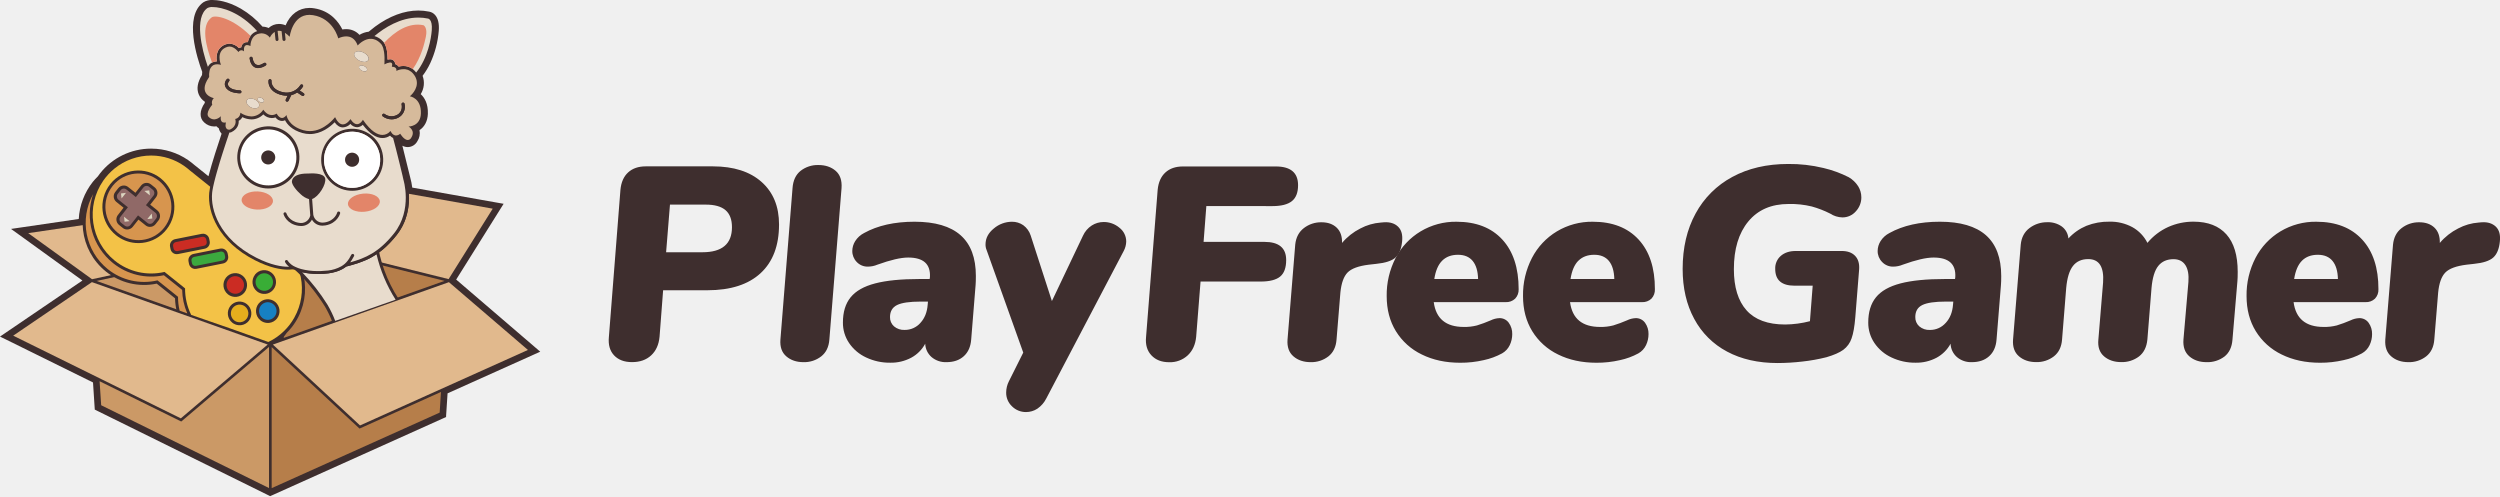
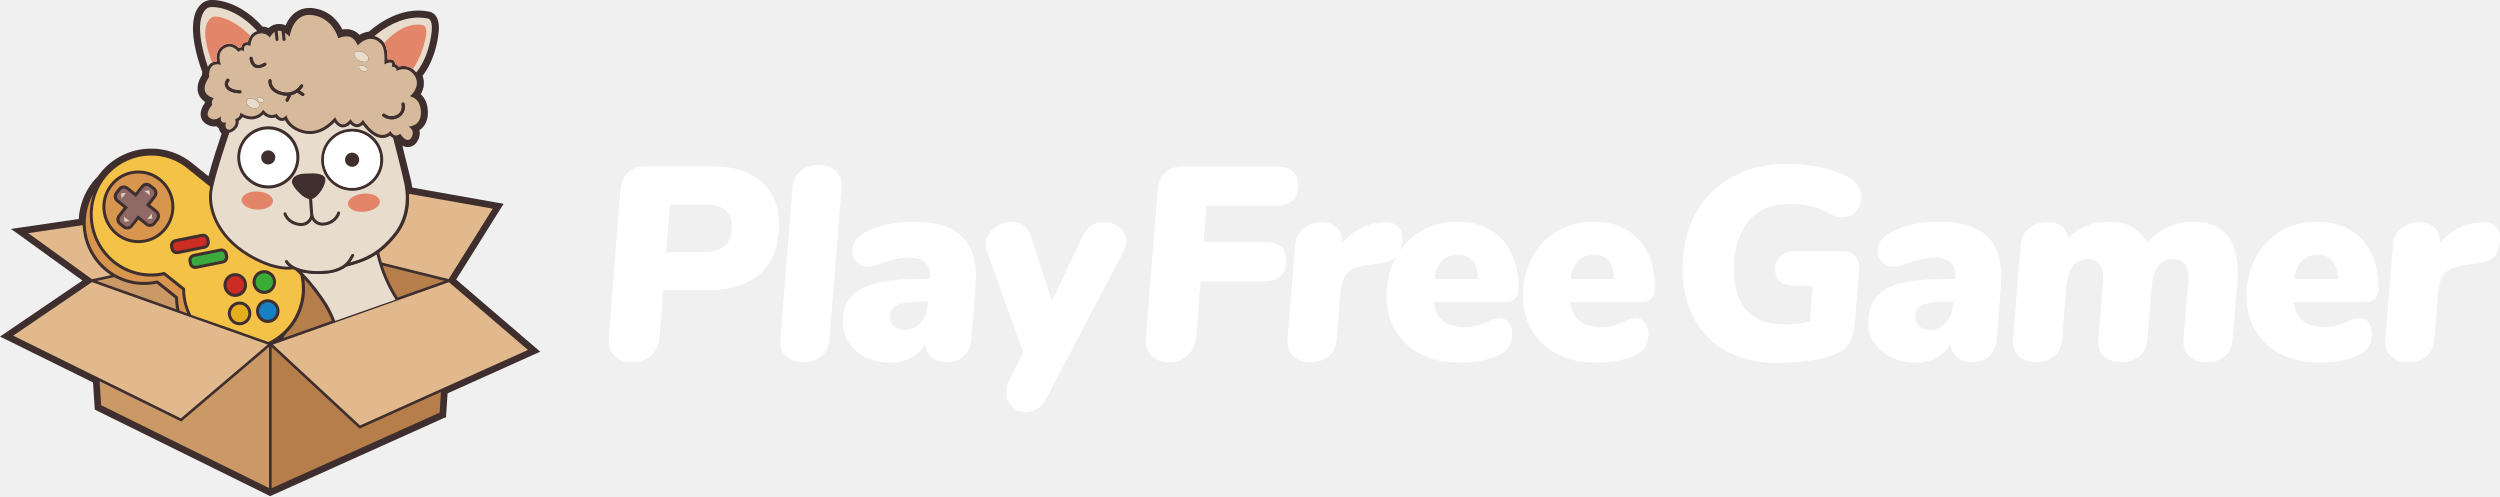
<svg xmlns="http://www.w3.org/2000/svg" xmlns:xlink="http://www.w3.org/1999/xlink" viewBox="0 0 1814 360">
-   <style>.R{fill:#3e2e2e}.S{fill:#d7954e}.T{fill:#e8dccd}</style>
+   <style>.W{fill:#fff}.R{fill:#3e2e2e}.S{fill:#d7954e}.T{fill:#e8dccd}</style>
  <path d="M390.84 254.21l-2.31-2L331 202.85l32.14-51.33 1.53-2.44.76-1.21-1.42-.25-2.82-.5-62.06-11a50.12 50.12 0 0 0-1.49-7.39l-5.67-23a8.21 8.21 0 0 0 3.91 1 8 8 0 0 0 6.91-4.18 10.64 10.64 0 0 0 1.6-8.1c3.73-2.5 5.88-6.66 6.07-11.79.28-7.52-2.53-11.91-5.19-14.36a15.09 15.09 0 0 0 1.36-13.3 50.31 50.31 0 0 0 5.6-9.25 69.7 69.7 0 0 0 6.14-23.36c.4-5.2-.5-9.08-2.67-11.51a7.43 7.43 0 0 0-4.35-2.45 39.59 39.59 0 0 0-7.82-.79c-10.21 0-21.07 4.05-31.42 11.72-1.55 1.14-3.08 2.36-4.56 3.63a16.6 16.6 0 0 0-6.72 2.3 12.87 12.87 0 0 0-9.68-4.14 16.77 16.77 0 0 0-2.73.23c-2.58-5.2-8.49-13.52-20.51-15.36a20.93 20.93 0 0 0-3.35-.27c-7.65 0-13.93 4.58-17.33 12.62a12.15 12.15 0 0 0-4.83-1 11 11 0 0 0-7.5 2.95 11.73 11.73 0 0 0-4.44-1 63.1 63.1 0 0 0-15.73-13.06C164.93.63 157.17 0 154.3 0a11.75 11.75 0 0 0-6.75 1.66c-14.41 10.24-4.39 40.91-.82 50.47a17.44 17.44 0 0 0-.14 2.28c-3.26 5.18-4.07 9.89-2.42 14a11.88 11.88 0 0 0 4.44 5.39v.83c-3.89 5.53-4.07 11-.44 14.21a10.64 10.64 0 0 0 7.27 2.94 11.22 11.22 0 0 0 1.64-.13 7.08 7.08 0 0 0 1.68 1.4 8 8 0 0 0 1.61 3.45c.13.17.28.33.43.49-2.52 7.44-6.83 20.56-9.54 30.89l-10.42-8.35c-.59-.52-1.13-1-1.59-1.33a47.23 47.23 0 0 0-25.67-10.2c-1.31-.11-2.64-.16-3.94-.16A47.11 47.11 0 0 0 72.44 126c-.53.68-1 1.32-1.45 2a46.88 46.88 0 0 0-3.67 4 47.64 47.64 0 0 0-10.17 26.89l-42.1 6.18-4.72.69-2.33.35 1.93 1.39 3.87 2.79 46 33.25-55.68 37.88-2.75 1.87-1.37.93 1.49.74 3 1.46 63 31.09 1.17 18 .07 1.11v.55l.49.25 1 .5.75.38.41.2.21.1h0l122.28 60.33.93.46.82.41.41.2.41-.19.84-.37 1-.44 123-55.33.3-.14.47-.2 1.09-.48.54-.24V302l.07-1.18 1-15.41 63.08-28.35 2.78-1.25 1.39-.63z" class="R" />
  <path d="M319.96 284.4l-.93 14.98-121.9 54.81V251.86l63.74 59.12 59.09-26.58z" fill="#b67e4a" />
  <path d="M195.19 251.74v102.39L73.41 294.04l-1.14-17.41 59.23 29.23 63.69-54.12z" fill="#cb9966" />
  <path d="M322.57 203.8l-116.7 41.38v-70.32l116.7 28.94z" fill="#b67e4a" />
  <path d="M203.93 174.82v71.04l-7.77 2.76h-.01L70.07 203.86l133.86-29.04z" fill="#cb9966" />
  <path d="M171.24 179.93L66.77 202.6l-46.3-33.44 128.41-18.82 3.91 1.7c2.21 9.11 7.87 19.2 18.45 27.89z" fill="#e1b98d" />
  <path d="M211.71 237.42a42.41 42.41 0 0 1-3.58 4l-1.54 2.08-.36.45a44.36 44.36 0 0 1-7.63 7.45c-1.1.85-4.35-1.4-4.35-1.4l-2-.72-61.29-21.77-2.54-.9a45.45 45.45 0 0 1-1.42-10.17l-13.29-10.63a44.24 44.24 0 0 1-36.9-8.81 45.3 45.3 0 0 1-7.2-63.21 43.77 43.77 0 0 1 3.63-4.07l1.49-2a44.39 44.39 0 0 1 35-17l3.66.15a44.27 44.27 0 0 1 24.06 9.63c.53.4 1 .82 1.53 1.29l63.9 51.21 1.59 1.2a45.28 45.28 0 0 1 7.24 63.22z" class="R" />
  <path d="M135.87,227.41q-2.76-1-5.53-2a.65.65,0,0,1-.05-.2,41.89,41.89,0,0,1-1.11-9.84l-14.89-11.93a42.09,42.09,0,0,1-36.1-8.16,43.06,43.06,0,0,1-10.57-54.48A45.3,45.3,0,0,0,82,190.9a44.23,44.23,0,0,0,36.92,8.82l13.26,10.63a44.73,44.73,0,0,0,3.61,16.82Z" class="S" />
  <path d="M203.05 175.93l-1.54-1.18-64-51.3-1.48-1.25a42.05 42.05 0 0 0-22.85-9.2l-3.45-.14a42.21 42.21 0 0 0-26.73 9.5 42.89 42.89 0 0 0-4.44 4.19l-2.13 2.5-1.55 2.1a43.06 43.06 0 0 0 8.41 58 42.09 42.09 0 0 0 36.1 8.16l14.89 11.93a42.84 42.84 0 0 0 4.32 19l.12.25 23.61 8.18h.1l32.28 11.47h0a42.06 42.06 0 0 0 11.56-8.1 45.22 45.22 0 0 0 3.58-4l.38-.5a40.81 40.81 0 0 0 3.37-5.16 43 43 0 0 0-10.55-54.45z" fill="#f3c247" />
  <path d="M197.05 197.91a8.5 8.5 0 0 0-12 1.31v.07a8.68 8.68 0 0 0 1.38 12.11 8.53 8.53 0 0 0 4.61 1.85 7.86 7.86 0 0 0 1.68 0 8.5 8.5 0 0 0 5.73-3.26 8.65 8.65 0 0 0-1.4-12.08z" class="R" />
  <path d="M196.73 208.66a6.31 6.31 0 0 1-8.86 1h-.06a6.48 6.48 0 0 1-1-9 6.32 6.32 0 0 1 8.88-1h.05a6.49 6.49 0 0 1 .99 9z" fill="#39ad36" />
  <path d="M178.81 231.44a6.35 6.35 0 0 1-8.91 1h0a6.49 6.49 0 0 1-1-9 6.34 6.34 0 0 1 4.25-2.37 6.53 6.53 0 0 1 1.25 0 6.32 6.32 0 0 1 3.43 1.37 6.49 6.49 0 0 1 .98 9z" fill="#e5ae1d" />
  <path d="M179.15 220.68a8.53 8.53 0 0 0-12 1.34h0a8.69 8.69 0 0 0 1.39 12.11 8.47 8.47 0 0 0 4.6 1.84 8 8 0 0 0 1.69 0 8.44 8.44 0 0 0 5.74-3.21 8.69 8.69 0 0 0-1.42-12.08zm-.34 10.76a6.35 6.35 0 0 1-8.91 1h0a6.49 6.49 0 0 1-1-9 6.34 6.34 0 0 1 4.25-2.37 6.53 6.53 0 0 1 1.25 0 6.32 6.32 0 0 1 3.43 1.37 6.49 6.49 0 0 1 1 9zM176 200.05a8.39 8.39 0 0 0-6.29-1.81 8.49 8.49 0 0 0-5.73 3.2 8.69 8.69 0 0 0 1.38 12.11 8.5 8.5 0 0 0 4.61 1.84 8 8 0 0 0 1.69 0 8.49 8.49 0 0 0 5.74-3.2 8.66 8.66 0 0 0-1.4-12.14z" class="R" />
  <path d="M175.68 210.8a6.3 6.3 0 0 1-8.84 1h-.08a6.49 6.49 0 0 1-1-9 6.29 6.29 0 0 1 4.26-2.39 6.53 6.53 0 0 1 1.25 0 6.32 6.32 0 0 1 3.43 1.37 6.48 6.48 0 0 1 .98 9.02z" fill="#cb2c23" />
  <path d="M199.6 219a8.52 8.52 0 0 0-12 1.35h0a8.67 8.67 0 0 0 1.38 12.1 8.41 8.41 0 0 0 4.61 1.85 7.86 7.86 0 0 0 1.68 0 8.44 8.44 0 0 0 5.73-3.21 8.67 8.67 0 0 0-1.4-12.09z" class="R" />
  <path d="M199.26,229.69a6.3,6.3,0,0,1-8.86,1.05l-.06-.05a6.48,6.48,0,0,1-1-9,6.32,6.32,0,0,1,4.26-2.38,6.41,6.41,0,0,1,5.66,10.38Z" fill="#1780c2" />
  <path d="M152.15 175.05l-.34-1.74a4.63 4.63 0 0 0-4.13-3.71 5 5 0 0 0-1.28.07l-19.4 3.88a4.64 4.64 0 0 0-3.61 5.43l.34 1.73a4.61 4.61 0 0 0 4.14 3.71 5 5 0 0 0 1.28-.07l19.35-3.88a4.62 4.62 0 0 0 3.65-5.42z" class="R" />
  <path d="M148.11 178.3l-19.37 3.89a2.42 2.42 0 0 1-2.82-1.92l-.34-1.73a2.42 2.42 0 0 1 1.89-2.85l19.35-3.87a2.58 2.58 0 0 1 .68 0 2.41 2.41 0 0 1 2.15 1.94l.35 1.74a2.43 2.43 0 0 1-1.89 2.8z" fill="#cb2c23" />
  <path d="M165.53 185.75l-.34-1.74a4.68 4.68 0 0 0-4.15-3.7 4.93 4.93 0 0 0-1.27.07l-19.37 3.87a4.63 4.63 0 0 0-3.61 5.43l.34 1.74a4.62 4.62 0 0 0 4.14 3.7 4.52 4.52 0 0 0 1.27-.07l19.36-3.88a4.62 4.62 0 0 0 3.63-5.42z" class="R" />
  <path d="M161.48 189.05l-19.37 3.88a2.43 2.43 0 0 1-.66 0 2.4 2.4 0 0 1-2.16-1.94l-.34-1.73a2.41 2.41 0 0 1 1.87-2.85h0l19.36-3.88a2.43 2.43 0 0 1 .66 0 2.39 2.39 0 0 1 2.16 1.94l.35 1.73a2.41 2.41 0 0 1-1.87 2.85z" fill="#3ba93e" />
  <use xlink:href="#B" class="S" />
  <path d="M116.65 129.43a26 26 0 0 0-36.48 3.95l-.22.28a26.5 26.5 0 0 0 4.23 37 25.71 25.71 0 0 0 14.07 5.64 25.24 25.24 0 0 0 5.14-.08 25.87 25.87 0 0 0 17.49-9.79 26.51 26.51 0 0 0-4.23-37z" class="R" />
  <path d="M115.28 131.14a23.77 23.77 0 0 0-33.42 3.61c-.06.09-.13.17-.19.25a24.34 24.34 0 0 0 3.88 34 23.78 23.78 0 0 0 33.45-3.64l.19-.25a24.32 24.32 0 0 0-3.91-33.97z" class="S" />
  <path d="M114.2 152.69l-5.2-4.18 4.14-5.27a5.17 5.17 0 0 0-.82-7.22l-2.75-2.2a5.08 5.08 0 0 0-7.2.83l-4.12 5.23-5.25-4.16a5 5 0 0 0-2.77-1.1 5.09 5.09 0 0 0-4.44 1.93l-2.17 2.77a5.16 5.16 0 0 0 .82 7.21l5.22 4.19-4.11 5.28a5.16 5.16 0 0 0 .82 7.21l2.75 2.21a5 5 0 0 0 2.76 1.1 5.09 5.09 0 0 0 4.44-1.93l4.13-5.24 5.19 4.16a5 5 0 0 0 2.77 1.11 5.12 5.12 0 0 0 4.44-1.94l2.18-2.78a5.17 5.17 0 0 0-.83-7.21z" class="R" />
  <use xlink:href="#B" fill="#906967" />
  <path d="M104.73 138.54l4.02 3.22-.42-3.64-3.6.42zM88.21 144l3.19-4.06-3.61.42.42 3.64zm18.69 14.97l3.19-4.04.42 3.63-3.61.41zm-16.92-1.71l4.02 3.22-3.6.42-.42-3.64z" fill="#dcd6c1" />
  <path d="M357.52 151.41l-32 51.11L267 188l2.44-1.25c5.95-3.26 11.9-8.1 18.26-16.06 8.12-10.16 9.45-21.75 9-30.06zM194.25 250l-63.04 53.56-121.63-60 57.11-38.85L194.25 250zm188.82 3.92L261.24 308.7l-63.25-58.68 127.75-45.28 57.33 49.18z" fill="#e1b98d" />
  <path d="M273.58 174c-.18-1.54-1.43-2.32-3.74-2.32h0c-5.29 0-21.1 3-34 6-27.61 6.38-28.4 8.88-28.81 10.21a2.64 2.64 0 0 0 1 3c11.66 8.25 22.93 23.71 27.75 31.54a76.48 76.48 0 0 1 5.38 11.22l48-16.86A100.93 100.93 0 0 1 273.58 174z" class="R" />
  <path d="M287.06 217.46l-43.81 15.39a79.2 79.2 0 0 0-5.59-11.68 142.67 142.67 0 0 0-18.46-23.64 52.49 52.49 0 0 0 11.1 1.27h.92c10.44 0 16.39-2.51 20-5.39 6.33-1.68 12.28-3.38 18.23-6.64 1.25-.69 2.51-1.44 3.76-2.28a106.62 106.62 0 0 0 13.85 32.97z" class="T" />
  <path d="M315.48 22.22a66.84 66.84 0 0 1-5.77 22.31 46.51 46.51 0 0 1-6.36 10.07c3 5.6.8 10.94-1.93 14.37 3.25 1.9 6.53 6 6.25 13.6-.24 6.46-3.8 9.31-6.8 10.56a6.41 6.41 0 0 1 .72 1.68 7.62 7.62 0 0 1-1.15 6.23 5.18 5.18 0 0 1-4.46 2.8c-2.54 0-4.73-2.11-6.06-3.79a5.71 5.71 0 0 1-2.19.51c2.56 9.51 6.56 26.24 7.2 28.92.53 1.74 6.85 23.62-7.22 41.23-6.36 8-12.31 12.8-18.26 16.06s-11.9 5-18.23 6.64c-3.61 2.88-9.56 5.39-20 5.39h-.92c-7.82-.15-13.13-1.49-16.67-3.15-.7-.08-1.23-.16-1.56-.21a20.8 20.8 0 0 1-3.16.21c-4.83 0-12.9-1.18-23.9-6.8-26.65-13.58-34.54-34.88-33.21-49 .87-9.28 9.17-34.24 12.51-44a4 4 0 0 1-1.63-1.22 5.59 5.59 0 0 1-1.15-3.63 4.4 4.4 0 0 1-3.08-2.78 7.73 7.73 0 0 1-3 .6 7.82 7.82 0 0 1-5.33-2.21c-3.17-2.83-1.31-7.59 1.49-11.2a6.6 6.6 0 0 1 .25-3.15 9.83 9.83 0 0 1-5-5c-1.35-3.37-.46-7.44 2.65-12.09v-.71a16.34 16.34 0 0 1 .23-2.71c-4.88-12.72-12.09-39.54-.5-47.77a9 9 0 0 1 5.07-1.1c2.66 0 9.8.57 19 5.86a60.66 60.66 0 0 1 15.9 13.36h.84a9.08 9.08 0 0 1 5.38 1.84 8.86 8.86 0 0 1 7-3.71 11 11 0 0 1 6.41 2.38c1.79-6.25 6.43-14 15.75-14a18.79 18.79 0 0 1 2.9.23c12.39 1.94 17.52 11.46 19.29 16a14.65 14.65 0 0 1 4.4-.73 10.2 10.2 0 0 1 9 5.18 15 15 0 0 1 8.54-3.41 80.2 80.2 0 0 1 5.12-4.13c9.84-7.29 20.1-11.14 29.69-11.14a36.55 36.55 0 0 1 7.31.74 4.44 4.44 0 0 1 2.69 1.52c1.63 1.82 2.29 4.97 1.95 9.35z" class="R" />
  <path d="M285.88 169.38c-11.09 13.9-20.82 17.9-31.79 21a25.77 25.77 0 0 0 2.08-3.3 30.12 30.12 0 0 1 .66-1.16 1.09 1.09 0 0 0-.32-1.51h0a1.12 1.12 0 0 0-1.52.33c-.13.22-.29.46-.43.72l-.32.58a18 18 0 0 1-4.12 5.44h0a16.09 16.09 0 0 1-2.59 1.82 25.83 25.83 0 0 1-9.54 3c-1.76.2-3.61.33-5.54.4h-2.18a46.53 46.53 0 0 1-11.81-1.51 25.44 25.44 0 0 1-4.22-1.56 12.79 12.79 0 0 1-5.22-4.07 2.5 2.5 0 0 1-.21-.35 1.1 1.1 0 0 0-1.5-.41 1.11 1.11 0 0 0-.5 1.3 10.08 10.08 0 0 0 3 3.44h-1c-4.06 0-11.92-1-22.9-6.58-27.19-13.89-33.13-35.09-32-46.86a9.41 9.41 0 0 1 .13-1.12l.09-.61a4.24 4.24 0 0 1 .11-.67c.11-.65.25-1.35.4-2.09a13.51 13.51 0 0 1 .18-.82 40.76 40.76 0 0 1 .35-1.54l.42-1.78.43-1.67.58-2.18.36-1.31a1.55 1.55 0 0 1 .07-.23c.08-.32.17-.65.27-1 .46-1.69 1-3.4 1.5-5.15.15-.54.32-1.08.48-1.62l.24-.81.73-2.36.77-2.46.47-1.49 1.52-4.7.45-1.38.41-1.25 1.12-3.36.44-1.3.66-2c.12-.33.23-.65.32-1a5.58 5.58 0 0 0 1-.12l.21-.06.21-.1c4.52-2.17 5.54-5.66 5.37-8.25a6.27 6.27 0 0 0 2.64-2.67 15.7 15.7 0 0 0 6.66 1.64 12 12 0 0 0 8.55-3.64 8.87 8.87 0 0 0 6.16 2.67 8.55 8.55 0 0 0 2.7-.46 6 6 0 0 0 4.66 2.57 4.86 4.86 0 0 0 2.25-.55c1.53 3 5 7.13 12.59 9.28a20.47 20.47 0 0 0 5.4.76c8.36 0 14.8-5.29 18-8.54 1.73 2.47 3.75 3.72 6 3.72a8 8 0 0 0 5.43-2.54 6.68 6.68 0 0 0 4.83 2.42 6.28 6.28 0 0 0 4.17-1.78c4.88 6.38 9.68 9.61 14.28 9.61a9.33 9.33 0 0 0 5.48-1.74 6.59 6.59 0 0 0 2.22 1.7h0l2 7.59c.05.24.12.47.18.71l1.68 6.73c.08.35.17.69.25 1l1.07 4.32c.08.32.15.64.23 1l1.49 6.17a1.76 1.76 0 0 0 .1.41.38.38 0 0 1 0 .15 1.93 1.93 0 0 0 .1.43 1.6 1.6 0 0 0 .05.21 1.43 1.43 0 0 0 .09.37l.19.8v.09s7.02 22.02-6.77 39.28zM313.29 22c-.45 5.74-2.67 20-11.31 30.63a12.85 12.85 0 0 0-2.52-2.53h0a11 11 0 0 0-6.76-2.25 12.89 12.89 0 0 0-3.49.48 3.83 3.83 0 0 0-.33-.46 4.66 4.66 0 0 0-2.12-1.39 3.76 3.76 0 0 0-.74-2.09A3.6 3.6 0 0 0 283 43a7.15 7.15 0 0 0-1.78.25c0-3.6-.3-8.85-2.41-12l-.1-.14a6.73 6.73 0 0 0-.74-.95 13.11 13.11 0 0 0-6.28-4c7.3-6.09 18.79-13.41 31.82-13.41a33.59 33.59 0 0 1 7 .71s3.43.19 2.78 8.54zM154.31 5.11a7.38 7.38 0 0 0-3.81.73c-9.52 6.76-4.36 29.35.32 42.64a8.37 8.37 0 0 1 1.07-1.55 6.57 6.57 0 0 1 2-1.55h0a8.16 8.16 0 0 1 3.49-.85 12.61 12.61 0 0 1 .78-7.5 9.72 9.72 0 0 1 6.52-5.1 7 7 0 0 1 1.92-.27 10 10 0 0 1 6.73 3.17 4.42 4.42 0 0 1 1.71-.44A5 5 0 0 1 176 32a4.12 4.12 0 0 1 3.28-1.43 5.23 5.23 0 0 1 .56 0 13.06 13.06 0 0 1 .79-2.51 10.66 10.66 0 0 1 1.14-2 9.22 9.22 0 0 1 4.84-3.48c-12.3-13.78-25.69-17.46-32.3-17.47z" class="T" />
  <path d="M181.82 26.08a9.66 9.66 0 0 0-1.14 2 12.2 12.2 0 0 0-.79 2.51 5.23 5.23 0 0 0-.56 0A4.1 4.1 0 0 0 176 32a5.08 5.08 0 0 0-1 2.36 4.13 4.13 0 0 0-1.71.44 10 10 0 0 0-6.73-3.17 7 7 0 0 0-1.92.27 9.72 9.72 0 0 0-6.52 5.1 12.61 12.61 0 0 0-.78 7.5 8.12 8.12 0 0 0-3.49.85c-4.49-12-8.31-27-.18-32.79 2.55-1.75 14.83.22 28.15 13.52zm127.18.61c-1 4.65-3.27 14.74-9.49 23.45a11.12 11.12 0 0 0-6.76-2.25 12.89 12.89 0 0 0-3.49.48 2.79 2.79 0 0 0-.33-.46 4.61 4.61 0 0 0-2.12-1.39 3.78 3.78 0 0 0-.74-2.09A3.6 3.6 0 0 0 283 43a7.64 7.64 0 0 0-1.78.25c0-3.6-.4-9-2.51-12.18 7.94-8.4 17.91-15 28.61-12.76 0 .04 3.11 1.56 1.68 8.38z" fill="#e38569" />
  <path d="M297.4 69.87s6.27-5 4.9-11.52a.61.61 0 0 0-.07-.34 6.74 6.74 0 0 1-.21-.69c-.1-.31-.22-.61-.35-.91s-.2-.44-.31-.66l-.18-.31-.05-.09a8 8 0 0 0-.28-.45l-.34-.51a14.98 14.98 0 0 0-.64-.83l-.46-.52-.49-.49-.47-.41-.25-.2h-.05a10 10 0 0 0-1.89-1.12l-.48-.18a8.66 8.66 0 0 0-1.89-.44h-1.19a11.76 11.76 0 0 0-5.1 1.24c.5-2.78-2.33-3-3.09-3h-.18c.68-2.41-.14-3.12-1.33-3.12a11.05 11.05 0 0 0-4.09 1.4s.16-2 .09-4.49v-.67a8 8 0 0 0-.08-1.38l-.06-.72a10.51 10.51 0 0 0-.17-1.47 4.66 4.66 0 0 0-.13-.82 16.57 16.57 0 0 0-.45-2 5.22 5.22 0 0 0-.18-.56 3.89 3.89 0 0 0-.22-.6 7.71 7.71 0 0 0-.52-1.13 7.39 7.39 0 0 0-.42-.66 2.61 2.61 0 0 0-.37-.44 14.03 14.03 0 0 0-.87-.86c-.14-.14-.29-.26-.43-.38l-.44-.35-.39-.29a1.2 1.2 0 0 0-.24-.15 2.66 2.66 0 0 0-.45-.29 3.72 3.72 0 0 0-.48-.27l-.46-.23-.44-.19a8.55 8.55 0 0 0-1.39-.42 2.14 2.14 0 0 0-.43-.07 7.64 7.64 0 0 0-.82-.1h-1.12l-.56.06h0a3.35 3.35 0 0 0-.54.08 3.15 3.15 0 0 0-.42.09l-.28.07-.87.26a12.1 12.1 0 0 0-2.16 1l-.63.37-.69.47-.31.22a17.24 17.24 0 0 0-.86.69l-.45.39a4.68 4.68 0 0 0-.56.53.5.5 0 0 0-.15.14l-.43.45c-1.9-5.27-5.34-6.6-8.34-6.6a13.25 13.25 0 0 0-5.75 1.44S241.9 13.33 227.12 11a15.71 15.71 0 0 0-2.56-.22c-12.48 0-14.38 15.89-14.38 15.89a18.44 18.44 0 0 0-3.46-2.89l.48 4.73a1.07 1.07 0 0 1-1 1.19h-.14a1.11 1.11 0 0 1-1.1-1l-.62-6.05a6.16 6.16 0 0 0-2-.32 5.47 5.47 0 0 0-.9.08l.64 6.14a1.09 1.09 0 0 1-1 1.2h-.1a1.1 1.1 0 0 1-1.08-1l-.58-5.6a9.77 9.77 0 0 0-3.52 4.14 7.37 7.37 0 0 0-4.84-3 5.63 5.63 0 0 0-1-.09h-.45a8.1 8.1 0 0 0-1.3.16 7 7 0 0 0-4.88 3.21 11.46 11.46 0 0 0-1.61 5.82 5.72 5.72 0 0 0-2.44-.7c-3 0-2.19 4.61-2.19 4.61a2.52 2.52 0 0 0-3.56-.19 2.7 2.7 0 0 0-.52.65s-2.88-4-6.49-4a4.87 4.87 0 0 0-1.31.18c-9.26 2.63-4.9 13.1-4.9 13.1a11.22 11.22 0 0 0-2.76-.4 5.65 5.65 0 0 0-2.93.73 6.21 6.21 0 0 0-2.62 4.28 13.86 13.86 0 0 0-.23 4.21c-.09.11-.16.24-.24.35-8.6 12.59 3.61 15 3.61 15A4.41 4.41 0 0 0 154 76s-5.49 6.3-2.44 9a5.72 5.72 0 0 0 3.87 1.64 7.22 7.22 0 0 0 4.81-2.32c-.54 4 1.25 4.66 2.52 4.66a3.92 3.92 0 0 0 1.13-.17c-.65 3.18.13 4.46 1.06 5a2.86 2.86 0 0 0 1.25.29 3.71 3.71 0 0 0 .67-.07l.41-.21c5.26-2.81 3.38-7.49 3.38-7.49a4.53 4.53 0 0 0 3.73-4.56 15.08 15.08 0 0 0 8.07 2.73 10.38 10.38 0 0 0 8.58-4.9c2.17 3.07 4.43 3.89 6.21 3.89a6.28 6.28 0 0 0 3.44-1.06c1.42 2.41 2.77 3.17 3.92 3.17 1.92 0 3.25-2.14 3.25-2.14s.9 7.77 12.19 11a17.66 17.66 0 0 0 4.8.67c10.76 0 18.29-10.13 18.29-10.13 1.88 4 3.89 5.27 5.66 5.27 3.08 0 5.5-3.84 5.5-3.84 1.77 2.78 3.39 3.69 4.76 3.69 2.57 0 4.26-3.21 4.26-3.21 6 8.74 10.8 11 14.19 11a7.44 7.44 0 0 0 5.8-2.88 11.09 11.09 0 0 0 .78 1.27 4.33 4.33 0 0 0 2.88 2h.44a4.51 4.51 0 0 0 2.97-1.3s2.74 4.6 5.5 4.6a3.08 3.08 0 0 0 2.58-1.77c3.27-5.23-2-8-2-8s8.59 0 8.94-9.44c.39-11.39-8-12.52-8-12.52zM174 67.7h0c-.55 0-6.56-.07-9.46-3.23a5.89 5.89 0 0 1-.53-.68h0a4.73 4.73 0 0 1-.92-3 4.17 4.17 0 0 1 .19-1.11 6.14 6.14 0 0 1 .4-1 5.4 5.4 0 0 1 .94-1.29 1.1 1.1 0 0 1 1.56 1.55 2.92 2.92 0 0 0-.48.63 3.06 3.06 0 0 0-.39 1 2.69 2.69 0 0 0 .13 1.26 3.54 3.54 0 0 0 .74 1.16 7.63 7.63 0 0 0 3.67 2h0a16.29 16.29 0 0 0 4.16.56 1.1 1.1 0 0 1 .21 2.19.74.74 0 0 1-.21 0zm14 9.3a2.44 2.44 0 0 1-.1.24c-.78 1.57-3.4 1.88-5.84.67a6.63 6.63 0 0 1-1.55-1 4.85 4.85 0 0 1-1.57-2.22 2.44 2.44 0 0 1 .1-1.8c.78-1.58 3.39-1.88 5.84-.68a6.36 6.36 0 0 1 2.84 2.59A2.82 2.82 0 0 1 188 77zm3.47-3.32c-.39.78-1.7.93-2.92.33s-1.9-1.73-1.51-2.51 1.69-1 2.92-.34 1.9 1.7 1.51 2.5zm1.34-26.16a10.61 10.61 0 0 1-5.43 1.87h-.45a4.94 4.94 0 0 1-2-.52 5.16 5.16 0 0 1-1.68-1.32 5.32 5.32 0 0 1-.67-.89 6.43 6.43 0 0 1-.54-1 11 11 0 0 1-.91-3.29 1.09 1.09 0 0 1 2.17-.22 9.45 9.45 0 0 0 .43 1.82 6.14 6.14 0 0 0 .46 1.09 4.89 4.89 0 0 0 .61.94 3.17 3.17 0 0 0 1.12.9 4.62 4.62 0 0 0 3.91-.26h0a14 14 0 0 0 1.8-.94 1.1 1.1 0 0 1 1.5.36 1.09 1.09 0 0 1-.35 1.5h0zm27.87 21.65a1.08 1.08 0 0 1-1.52.3l-3.51-2.34a13.27 13.27 0 0 1-4.3 1.94l-2 4.1a1.07 1.07 0 0 1-1 .61 1.37 1.37 0 0 1-.48-.1 1.12 1.12 0 0 1-.5-1.48l1.36-2.75h-.56a14.71 14.71 0 0 1-3.1-.33c-5.8-1.22-8.28-4-9.34-6.16a8.31 8.31 0 0 1-.88-4.57 1.1 1.1 0 0 1 1.24-.93 1.08 1.08 0 0 1 .93 1.21h0c0 .29-.68 6.35 8.51 8.28a11.72 11.72 0 0 0 12.45-5.23 1.09 1.09 0 0 1 1.52-.3 1.11 1.11 0 0 1 .38 1.4 13.9 13.9 0 0 1-2.4 2.84l2.91 2a1.08 1.08 0 0 1 .29 1.51h0zm45.62-18.1a1.22 1.22 0 0 1-.52.51 2.18 2.18 0 0 1-1.09.24 2.62 2.62 0 0 1-.84-.1 1.05 1.05 0 0 1-.35-.08 4.43 4.43 0 0 1-.88-.33c-1.58-.78-2.49-2.15-2-3.06a1.86 1.86 0 0 1 1.92-.74 4.15 4.15 0 0 1 1.15.25h0a3.51 3.51 0 0 1 .61.24 6.38 6.38 0 0 1 .67.38 5.58 5.58 0 0 1 .6.49 2 2 0 0 1 .73 2.18zm1.05-7.52a3.19 3.19 0 0 1-3.08 1.38 6.33 6.33 0 0 1-1.15-.13 6.4 6.4 0 0 1-1.14-.31 6.87 6.87 0 0 1-1.16-.47c-2.8-1.37-4.41-3.81-3.6-5.44.57-1.16 2.21-1.6 4.12-1.27h0a7.06 7.06 0 0 1 1.1.27 6.82 6.82 0 0 1 1.13.45l.17.08c2.79 1.35 4.37 3.78 3.61 5.42zm21.55 41.9a10.62 10.62 0 0 1-4.76 1.16 10.84 10.84 0 0 1-6.48-2.22 1.1 1.1 0 0 1 1.4-1.69 8.43 8.43 0 0 0 8.87.78c4.72-2.32 3.51-7.5 3.46-7.72a1.1 1.1 0 0 1 2.13-.54 8.92 8.92 0 0 1-4.62 10.21z" fill="#d6ba9b" />
  <path d="M188 77a2.44 2.44 0 0 1-.1.24c-.78 1.57-3.4 1.88-5.84.67a6.63 6.63 0 0 1-1.55-1 4.85 4.85 0 0 1-1.57-2.22 2.44 2.44 0 0 1 .1-1.8c.78-1.58 3.39-1.88 5.84-.68a6.36 6.36 0 0 1 2.84 2.59A2.82 2.82 0 0 1 188 77zm79.31-33.46a3.19 3.19 0 0 1-3.08 1.38 6.33 6.33 0 0 1-1.15-.13 6.4 6.4 0 0 1-1.14-.31 6.87 6.87 0 0 1-1.16-.47c-2.8-1.37-4.41-3.81-3.6-5.44.57-1.16 2.21-1.6 4.12-1.27h0a7.06 7.06 0 0 1 1.1.27 6.82 6.82 0 0 1 1.13.45l.17.08c2.79 1.37 4.37 3.8 3.61 5.44zm-1.05 7.52a1.22 1.22 0 0 1-.52.51 2.18 2.18 0 0 1-1.09.24 2.62 2.62 0 0 1-.84-.1 1.05 1.05 0 0 1-.35-.08 4.43 4.43 0 0 1-.88-.33c-1.58-.78-2.49-2.15-2-3.06a1.86 1.86 0 0 1 1.92-.74 4.15 4.15 0 0 1 1.15.25h0a3.51 3.51 0 0 1 .61.24 6.38 6.38 0 0 1 .67.38 5.58 5.58 0 0 1 .6.49 2 2 0 0 1 .73 2.2zm-74.83 22.61c-.39.78-1.7.93-2.92.33s-1.9-1.73-1.51-2.51 1.69-1 2.92-.34 1.9 1.72 1.51 2.52z" class="T" />
  <path d="M192.77 47.51a10.61 10.61 0 0 1-5.43 1.87h-.45a4.94 4.94 0 0 1-2-.52 5.16 5.16 0 0 1-1.68-1.32 5.32 5.32 0 0 1-.67-.89 6.43 6.43 0 0 1-.54-1 11 11 0 0 1-.91-3.29 1.091 1.091 0 0 1 2.17-.22 9.45 9.45 0 0 0 .43 1.82 6.14 6.14 0 0 0 .46 1.09 4.89 4.89 0 0 0 .61.94 3.17 3.17 0 0 0 1.12.9 4.62 4.62 0 0 0 3.91-.26h0a14 14 0 0 0 1.8-.94 1.1 1.1 0 0 1 1.5.36 1.09 1.09 0 0 1-.35 1.5h0zm96.13 37.92a10.62 10.62 0 0 1-4.76 1.16 10.84 10.84 0 0 1-6.48-2.22 1.1 1.1 0 0 1 1.4-1.69 8.43 8.43 0 0 0 8.87.78c4.72-2.32 3.51-7.5 3.46-7.72a1.1 1.1 0 0 1 2.13-.54 8.93 8.93 0 0 1-4.62 10.23zM175.17 66.6a1.1 1.1 0 0 1-1.09 1.1h0c-.55 0-6.56-.07-9.46-3.23a5.89 5.89 0 0 1-.53-.68h0a4.73 4.73 0 0 1-.92-3 4.17 4.17 0 0 1 .19-1.11 6.14 6.14 0 0 1 .4-1 5.4 5.4 0 0 1 .94-1.29 1.1 1.1 0 0 1 1.56 1.55 2.92 2.92 0 0 0-.48.63 3.06 3.06 0 0 0-.39 1 2.69 2.69 0 0 0 .13 1.26 3.54 3.54 0 0 0 .74 1.16 7.63 7.63 0 0 0 3.67 2h0a16.29 16.29 0 0 0 4.16.56 1.09 1.09 0 0 1 1.08 1.05zm45.47 2.56a1.08 1.08 0 0 1-1.52.3l-3.51-2.34a13.27 13.27 0 0 1-4.3 1.94l-2 4.1a1.07 1.07 0 0 1-1 .61 1.37 1.37 0 0 1-.48-.1 1.12 1.12 0 0 1-.5-1.48l1.36-2.75h-.56a14.71 14.71 0 0 1-3.1-.33c-5.8-1.22-8.28-4-9.34-6.16a8.31 8.31 0 0 1-.88-4.57 1.1 1.1 0 0 1 1.24-.93 1.08 1.08 0 0 1 .93 1.21h0c0 .29-.68 6.35 8.51 8.28a11.72 11.72 0 0 0 12.45-5.23 1.09 1.09 0 0 1 1.52-.3 1.11 1.11 0 0 1 .38 1.4 13.9 13.9 0 0 1-2.4 2.84l2.91 2a1.09 1.09 0 0 1 .31 1.51z" class="R" />
  <path d="M213.93 107.72a20.36 20.36 0 1 0-1 15.51 20.38 20.38 0 0 0 1-15.51zm-14.76 8.76a5.13 5.13 0 0 1-6.84 2.32 5.09 5.09 0 1 1 7.13-6.17 5 5 0 0 1-.29 3.85z" fill="#fff" />
  <path d="M216.06 107a22.55 22.55 0 1 0-1.14 17.19 22.54 22.54 0 0 0 1.14-17.19zM213 123.21a20.45 20.45 0 0 1-37.67-2.49 20.19 20.19 0 0 1 1-15.51A20.46 20.46 0 0 1 214 107.7a20.15 20.15 0 0 1-1 15.53zm-13.83-6.73a5.13 5.13 0 0 1-6.84 2.32 5.09 5.09 0 1 1 7.13-6.17 5 5 0 0 1-.29 3.85zm77.69-7.8a22.51 22.51 0 1 0-1.12 17.2 22.53 22.53 0 0 0 1.12-17.2zm-3.1 16.22a20.38 20.38 0 1 1-9.23-27.23 20.47 20.47 0 0 1 9.23 27.23z" class="R" />
  <path d="M274.78 109.39a20.37 20.37 0 1 0-1 15.51 20.14 20.14 0 0 0 1-15.51zm-14.71 8.77a5.12 5.12 0 0 1-9.43-.62 5.05 5.05 0 0 1 .25-3.89 5.11 5.11 0 0 1 9.18 4.51z" fill="#fff" />
  <path d="M260.07 118.16a5.12 5.12 0 0 1-9.43-.62 5.05 5.05 0 0 1 .25-3.89 5.114 5.114 0 0 1 9.18 4.51zm-13.27 36.69c-.08.29-2 7.15-10.6 8.7a11.19 11.19 0 0 1-2.16.19 8.56 8.56 0 0 1-7.69-4.39 8.62 8.62 0 0 1-7.89 4.64 11.44 11.44 0 0 1-1.85-.14c-8.68-1.3-10.78-8.11-10.86-8.4a1.1 1.1 0 0 1 .73-1.36h0a1.09 1.09 0 0 1 1.36.75c.08.22 1.83 5.75 9.09 6.83a6.85 6.85 0 0 0 8.18-5.2v-.21h0a.06.06 0 0 1 0-.06l-.87-11.71a14.23 14.23 0 0 1-5.84-3.34c-3-2.56-7-7.3-6.59-9.82.61-3.58 4.92-5.55 11.79-5.41 2-.16 11.39-.69 12.35 3.57s-4.79 13.33-9.48 14.92h0l.86 11.57a1.72 1.72 0 0 1 .07.21 6.79 6.79 0 0 0 6.66 5.35 8.48 8.48 0 0 0 1.74-.17c7.26-1.29 8.84-7 8.86-7.09a1.09 1.09 0 0 1 1.33-.79 1.1 1.1 0 0 1 .81 1.36z" class="R" />
  <g fill="#e38569">
    <ellipse cx="264.02" cy="147.09" rx="11.61" ry="6.6" transform="matrix(.99521 -.097757 .097757 .99521 -13.1 26.49)" />
    <ellipse cx="186.69" cy="145.48" rx="6.59" ry="11.38" transform="matrix(.043096 -.999071 .999071 .043096 33.3 325.73)" />
  </g>
-   <g class="R">
+   <g class="W">
    <path d="M552.58 132q12.69 11.28 12.69 30.86 0 23-13.38 35.36-13.38 12.36-38.56 12.39h-32.17l-2.59 33.76q-.81 8.59-6.1 13.49-5.29 4.9-13.88 4.89c-5.6 0-9.92-1.63-13-4.89s-4.33-7.7-3.79-13.29l8.39-106.88q.78-8.19 5.59-12.59 4.81-4.4 12.79-4.39h48.74q22.59.03 35.27 11.29zm-21.47 32.86q0-8.38-4.7-12.39-4.7-4.01-14.28-4h-26l-2.8 34.56h26.37q21.41 0 21.41-18.17zm39.45 93.72q-4.89-4.19-4.29-12.18l8.79-109.88q.6-8.39 5.89-12.59a20.13 20.13 0 0 1 12.89-4.19q7.59 0 12.48 4.19 4.89 4.19 4.3 12.59l-8.83 109.88q-.6 8-5.9 12.18a20.05 20.05 0 0 1-12.88 4.2q-7.56 0-12.45-4.2zM697 170.68q11.09 9.8 11.09 29.57 0 4.2-.2 6.59l-3.2 39.56q-.6 7.78-5.39 12.09-4.79 4.31-12.59 4.29a15.71 15.71 0 0 1-10.79-3.7 13.51 13.51 0 0 1-4.59-9.68 25 25 0 0 1-10.19 10.18 31.13 31.13 0 0 1-15.18 3.6 39.69 39.69 0 0 1-17.48-3.8 30.3 30.3 0 0 1-12.39-10.48 26.08 26.08 0 0 1-4.47-14.9q0-11.38 5.59-18.28 5.59-6.9 17.79-10.08 12.18-3.19 32.36-3.19h7.2l.2-1.4q.78-14.19-15.79-14.18-8 0-22.37 5.19a17.81 17.81 0 0 1-6.79 1.4 10.74 10.74 0 0 1-8.2-3.4 11.27 11.27 0 0 1-3.19-8 13.59 13.59 0 0 1 2.1-7.09 16.47 16.47 0 0 1 6.49-5.9q14.76-8.17 36.56-8.19 22.36.01 33.43 9.8zm-29.17 63.63q4.7-5.09 5.3-13.28l.2-2.2H668q-12 0-17.08 2.5-5.08 2.5-5.13 8.67a8.65 8.65 0 0 0 2.89 6.79 11.06 11.06 0 0 0 7.7 2.6 15 15 0 0 0 11.47-5.08zm124.38-70.72a16 16 0 0 1 8.59-2.5 17.51 17.51 0 0 1 11.39 4.1 12.61 12.61 0 0 1 5 10.09 15.34 15.34 0 0 1-1.8 6.79L759.25 289a19.88 19.88 0 0 1-6.59 7.59 15.06 15.06 0 0 1-8.19 2.4 14.18 14.18 0 0 1-10.09-4.09 13.41 13.41 0 0 1-4.3-10.09 18.15 18.15 0 0 1 2-8.2l10.39-20.77-26.57-74.36a10 10 0 0 1-.8-4.19q0-6.6 6-11.49a20.38 20.38 0 0 1 13.19-4.9 14.1 14.1 0 0 1 8.19 2.5 14.93 14.93 0 0 1 5.39 7.49l15.39 47.55 22.53-47.36a17.42 17.42 0 0 1 6.42-7.49zm83.11-14.08l-2 26h44.15q15.78 0 15.78 13.18 0 8.4-4.39 12-4.39 3.6-14.19 3.6h-43.55l-3.19 40.15q-.81 8.38-6.1 13.39a18.88 18.88 0 0 1-13.48 5q-8.21 0-12.89-5-4.68-5-3.89-13.19L840 137.76q.79-8.19 5.59-12.59 4.8-4.4 12.79-4.39h67.32q16.17 0 16.18 13.58 0 8-4.49 11.59-4.49 3.59-14.09 3.6zm139.14 14.98q3.69 3.6 2.9 10.79c-.54 5.33-2.13 9.19-4.8 11.59s-7.32 3.92-14 4.59l-5.39.6q-11.22 1.4-15.39 5.69-4.17 4.29-5.19 14.49l-2.8 34.16q-.6 8-5.89 12.18a20.14 20.14 0 0 1-12.89 4.2q-7.59 0-12.48-4.2-4.89-4.2-4.3-12.18l5.59-68.92q.81-7.8 6.3-12a20.3 20.3 0 0 1 12.68-4.2q7 0 11.09 3.9 4.09 3.9 3.9 11.09a42.07 42.07 0 0 1 13.28-10.49 37.55 37.55 0 0 1 14.89-4.3l2.39-.2q6.44-.37 10.11 3.21z" />
    <path d="M1099.37 216.73a9.33 9.33 0 0 1-6.89 2.5h-52.15q2.4 18 21.78 18a35.63 35.63 0 0 0 9.59-1.1 95.87 95.87 0 0 0 10-3.7 15.67 15.67 0 0 1 6.19-1.59 8.09 8.09 0 0 1 6.89 3.39 13.47 13.47 0 0 1 2.5 8.19 18.45 18.45 0 0 1-1.8 8 13.52 13.52 0 0 1-5.59 6 49.28 49.28 0 0 1-13.29 4.89 74.41 74.41 0 0 1-17.08 1.9q-15.78 0-27.87-6a44.79 44.79 0 0 1-18.78-16.88q-6.69-10.89-6.69-25.48a58.36 58.36 0 0 1 6.49-27.67 48.54 48.54 0 0 1 18.12-19.29 49.34 49.34 0 0 1 26-7q21.38 0 33.26 12.89 11.88 12.89 11.88 36.06a9.35 9.35 0 0 1-2.56 6.89zm-52.94-27.57q-4.32 4.31-5.7 13.29h31.77q-.21-8.59-3.9-13.09-3.69-4.5-10.69-4.49-7.19 0-11.48 4.29zm151.83 27.57a9.31 9.31 0 0 1-6.9 2.5h-52.14q2.4 18 21.78 18a35.63 35.63 0 0 0 9.59-1.1 95.87 95.87 0 0 0 10-3.7 15.67 15.67 0 0 1 6.19-1.59 8.09 8.09 0 0 1 6.89 3.39 13.56 13.56 0 0 1 2.5 8.19 18.45 18.45 0 0 1-1.8 8 13.52 13.52 0 0 1-5.59 6 49.28 49.28 0 0 1-13.29 4.89 74.41 74.41 0 0 1-17.08 1.9q-15.78 0-27.87-6a44.83 44.83 0 0 1-18.75-16.9q-6.69-10.89-6.69-25.48a58.36 58.36 0 0 1 6.49-27.67 48.52 48.52 0 0 1 18.08-19.27 49.34 49.34 0 0 1 26-7q21.38 0 33.27 12.89 11.89 12.89 11.85 36.06a9.33 9.33 0 0 1-2.53 6.89zm-53-27.57q-4.29 4.31-5.69 13.29h31.77q-.21-8.59-3.9-13.09-3.69-4.5-10.65-4.49-7.17 0-11.48 4.29zm200.74-3.59q3.39 3.5 3 9.69l-2.8 35q-.81 10-2.7 15.28a17.14 17.14 0 0 1-6 8.29q-4.11 3-12.29 5.39a128.48 128.48 0 0 1-17.28 3.1 158.37 158.37 0 0 1-18.08 1.1q-21.18 0-36.66-8.29a57.4 57.4 0 0 1-23.87-23.77q-8.4-15.48-8.39-36.26 0-23 9.39-40.16a65.32 65.32 0 0 1 26.68-26.57q17.28-9.39 40.45-9.39a104 104 0 0 1 25.58 2.9 81.42 81.42 0 0 1 18.38 6.69 20.12 20.12 0 0 1 6.89 6.59 15.27 15.27 0 0 1 2.29 8 14.7 14.7 0 0 1-4 10.19 12.73 12.73 0 0 1-9.79 4.4 16.87 16.87 0 0 1-8.8-2.75 72.33 72.33 0 0 0-13.39-5.19 65 65 0 0 0-16.78-1.8q-18.78 0-29.26 12.68-10.48 12.68-10.47 34.62 0 19.58 9.19 29.86 9.19 10.28 28 10.29a74.44 74.44 0 0 0 18-2.4l2-25.77h-13.19q-14 0-14-12.18a11.84 11.84 0 0 1 4.1-9.49q4.1-3.49 10.69-3.5h33.36q6.33-.05 9.75 3.45zm95-14.89q11.07 9.8 11.09 29.57 0 4.2-.2 6.59l-3.2 39.56q-.6 7.78-5.39 12.09-4.79 4.31-12.59 4.29a15.7 15.7 0 0 1-10.78-3.7 13.56 13.56 0 0 1-4.6-9.68 25 25 0 0 1-10.19 10.18 31.13 31.13 0 0 1-15.18 3.6 39.69 39.69 0 0 1-17.48-3.8 30.37 30.37 0 0 1-12.39-10.48 26.15 26.15 0 0 1-4.49-14.89q0-11.38 5.59-18.28 5.59-6.9 17.81-10.09 12.18-3.19 32.37-3.19h7.19l.2-1.4q.8-14.19-15.79-14.18-8 0-22.37 5.19a17.81 17.81 0 0 1-6.79 1.4 10.72 10.72 0 0 1-8.19-3.4 11.22 11.22 0 0 1-3.2-8 13.59 13.59 0 0 1 2.1-7.09 16.55 16.55 0 0 1 6.49-5.9q14.76-8.17 36.56-8.19 22.32.01 33.43 9.8zm-29.19 63.63q4.7-5.09 5.3-13.28l.2-2.2h-5.39q-12 0-17.09 2.5-5.09 2.5-5.09 8.69a8.66 8.66 0 0 0 2.9 6.79 11.06 11.06 0 0 0 7.69 2.6 15 15 0 0 0 11.46-5.1zm203.68-64.23q8.19 9.19 8.19 27.17 0 4.4-.2 6.6l-3.6 42.55q-.6 8.19-5.79 12.29a20.36 20.36 0 0 1-13 4.09q-7.59 0-12.48-4.2-4.89-4.2-4.3-12.18l3.6-41.76q.6-8-2.2-12.28-2.8-4.28-8.59-4.3-7.18 0-11.09 4.9-3.91 4.9-4.89 16.04l-3 37.36q-.8 8.19-6.09 12.29a20.43 20.43 0 0 1-12.89 4.09q-7.59 0-12.48-4.2-4.89-4.2-4.1-12.18L1526 205q1.17-17-10.79-17-7.2 0-11.09 5-3.89 5-4.89 16l-3 37.36q-.6 8-5.89 12.18a20.14 20.14 0 0 1-12.89 4.2q-7.59 0-12.49-4.2-4.9-4.2-4.29-12.18l5.59-68.92q.79-7.8 6.39-12a21 21 0 0 1 13-4.2 17.07 17.07 0 0 1 10.39 3.1 11.86 11.86 0 0 1 4.79 8.69 37.24 37.24 0 0 1 13.09-9.19 43.61 43.61 0 0 1 16.68-3 33.46 33.46 0 0 1 16.68 4 26.83 26.83 0 0 1 10.89 11.39 42.35 42.35 0 0 1 15-11.49 44.55 44.55 0 0 1 18.58-3.9q15.55.05 23.74 9.24zm107.77 46.65a9.29 9.29 0 0 1-6.89 2.5h-52.14q2.4 18 21.78 18a35.63 35.63 0 0 0 9.59-1.1 96.72 96.72 0 0 0 10-3.7 15.67 15.67 0 0 1 6.19-1.59 8.09 8.09 0 0 1 6.89 3.39 13.56 13.56 0 0 1 2.5 8.19 18.45 18.45 0 0 1-1.8 8 13.52 13.52 0 0 1-5.59 6 49.28 49.28 0 0 1-13.29 4.89 74.41 74.41 0 0 1-17.08 1.9q-15.78 0-27.87-6a44.85 44.85 0 0 1-18.76-16.9q-6.69-10.89-6.69-25.48a58.36 58.36 0 0 1 6.49-27.67 48.52 48.52 0 0 1 18.08-19.27 49.34 49.34 0 0 1 26-7q21.38 0 33.27 12.89 11.89 12.89 11.85 36.06a9.29 9.29 0 0 1-2.53 6.89zm-52.94-27.57q-4.29 4.31-5.69 13.29h31.77q-.21-8.59-3.9-13.09-3.69-4.5-10.71-4.49-7.17 0-11.47 4.29zM1811 164.49q3.69 3.6 2.89 10.79-.79 8-4.79 11.59-4 3.59-14 4.59l-5.39.6q-11.19 1.4-15.38 5.69-4.19 4.29-5.2 14.49l-2.8 34.16q-.6 8-5.89 12.18a20.05 20.05 0 0 1-12.88 4.2q-7.62 0-12.49-4.2-4.87-4.2-4.3-12.18l5.6-68.92q.79-7.8 6.29-12a20.31 20.31 0 0 1 12.69-4.2q7 0 11.08 3.9 4.08 3.9 3.9 11.09a42.36 42.36 0 0 1 13.29-10.49 37.46 37.46 0 0 1 14.88-4.3l2.4-.2q6.36-.37 10.1 3.21z" />
  </g>
  <defs>
    <path id="B" d="M113.3 158.54l-2.17 2.76a2.89 2.89 0 0 1-4.06.52h0l-6.92-5.54-5.51 7a2.87 2.87 0 0 1-2.53 1.1 2.78 2.78 0 0 1-1.57-.63l-2.75-2.2a3 3 0 0 1-.47-4.14l5.49-7-6.92-5.55a3 3 0 0 1-.47-4.14l2.18-2.77a2.9 2.9 0 0 1 2.53-1.1 2.81 2.81 0 0 1 1.57.62l6.88 5.53 5.5-7a2.85 2.85 0 0 1 2.52-1.11 2.79 2.79 0 0 1 1.58.63l2.74 2.2a3 3 0 0 1 .48 4.14l-5.5 7 6.92 5.55a3 3 0 0 1 .48 4.13z" />
  </defs>
</svg>
